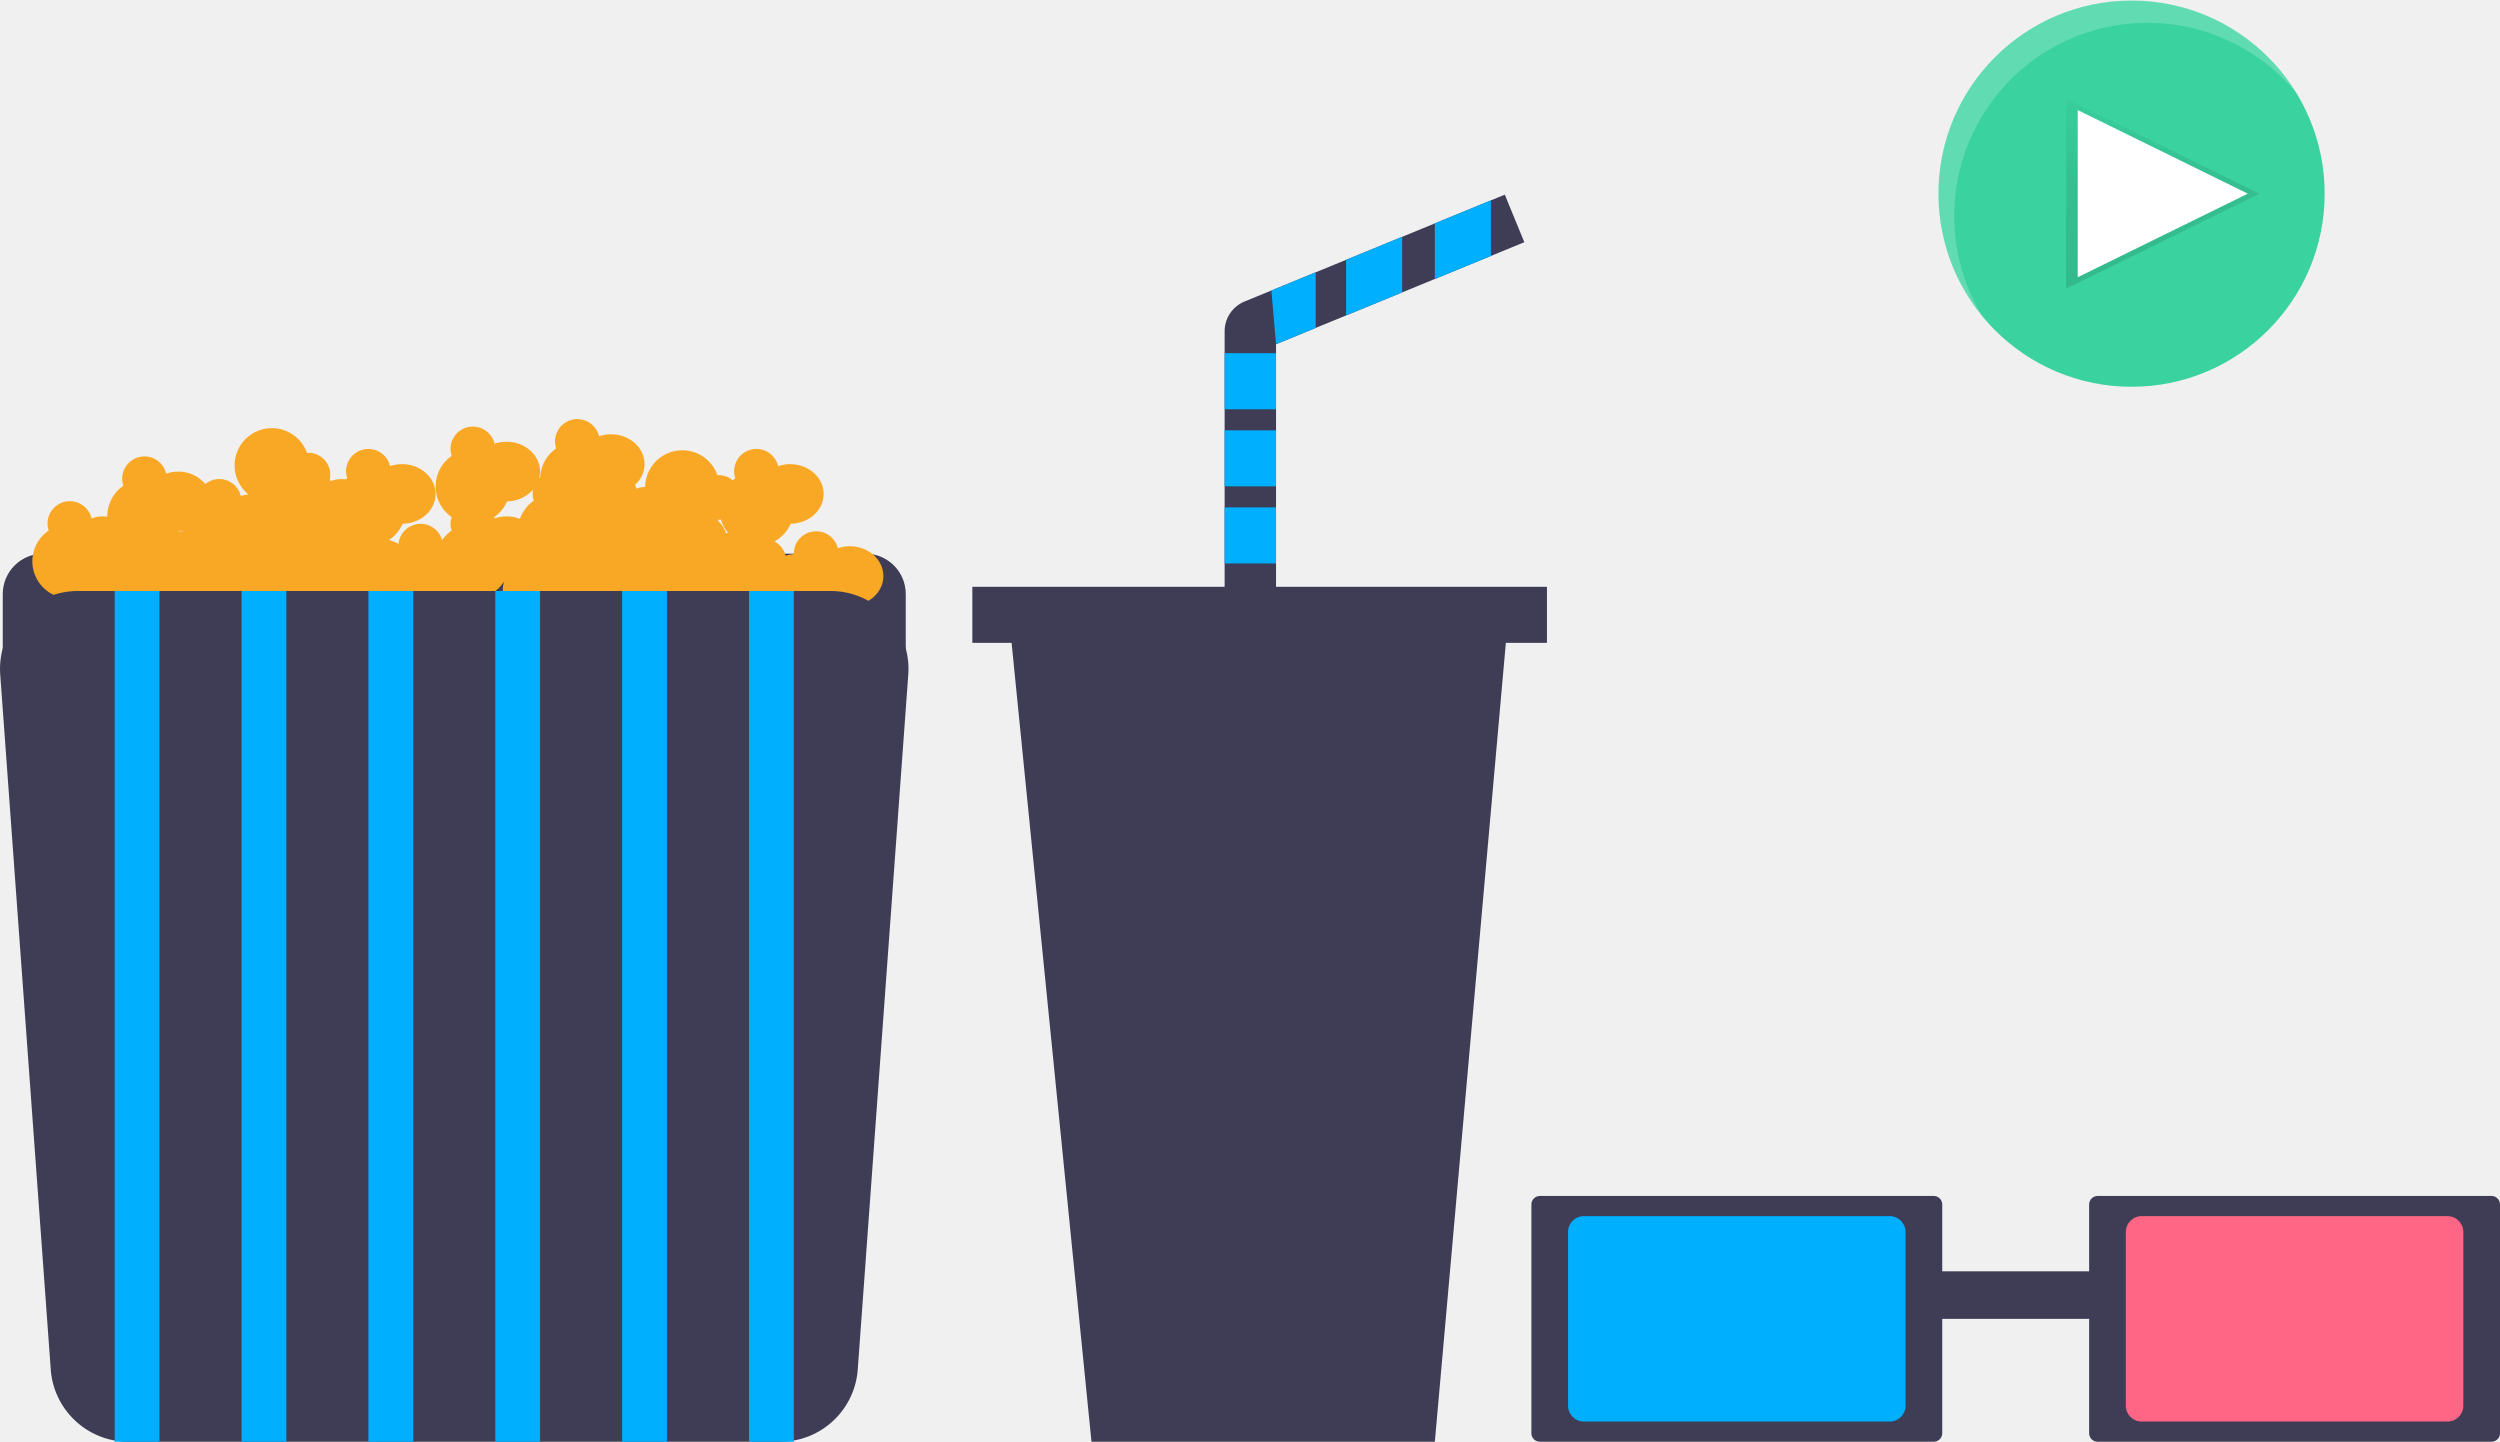
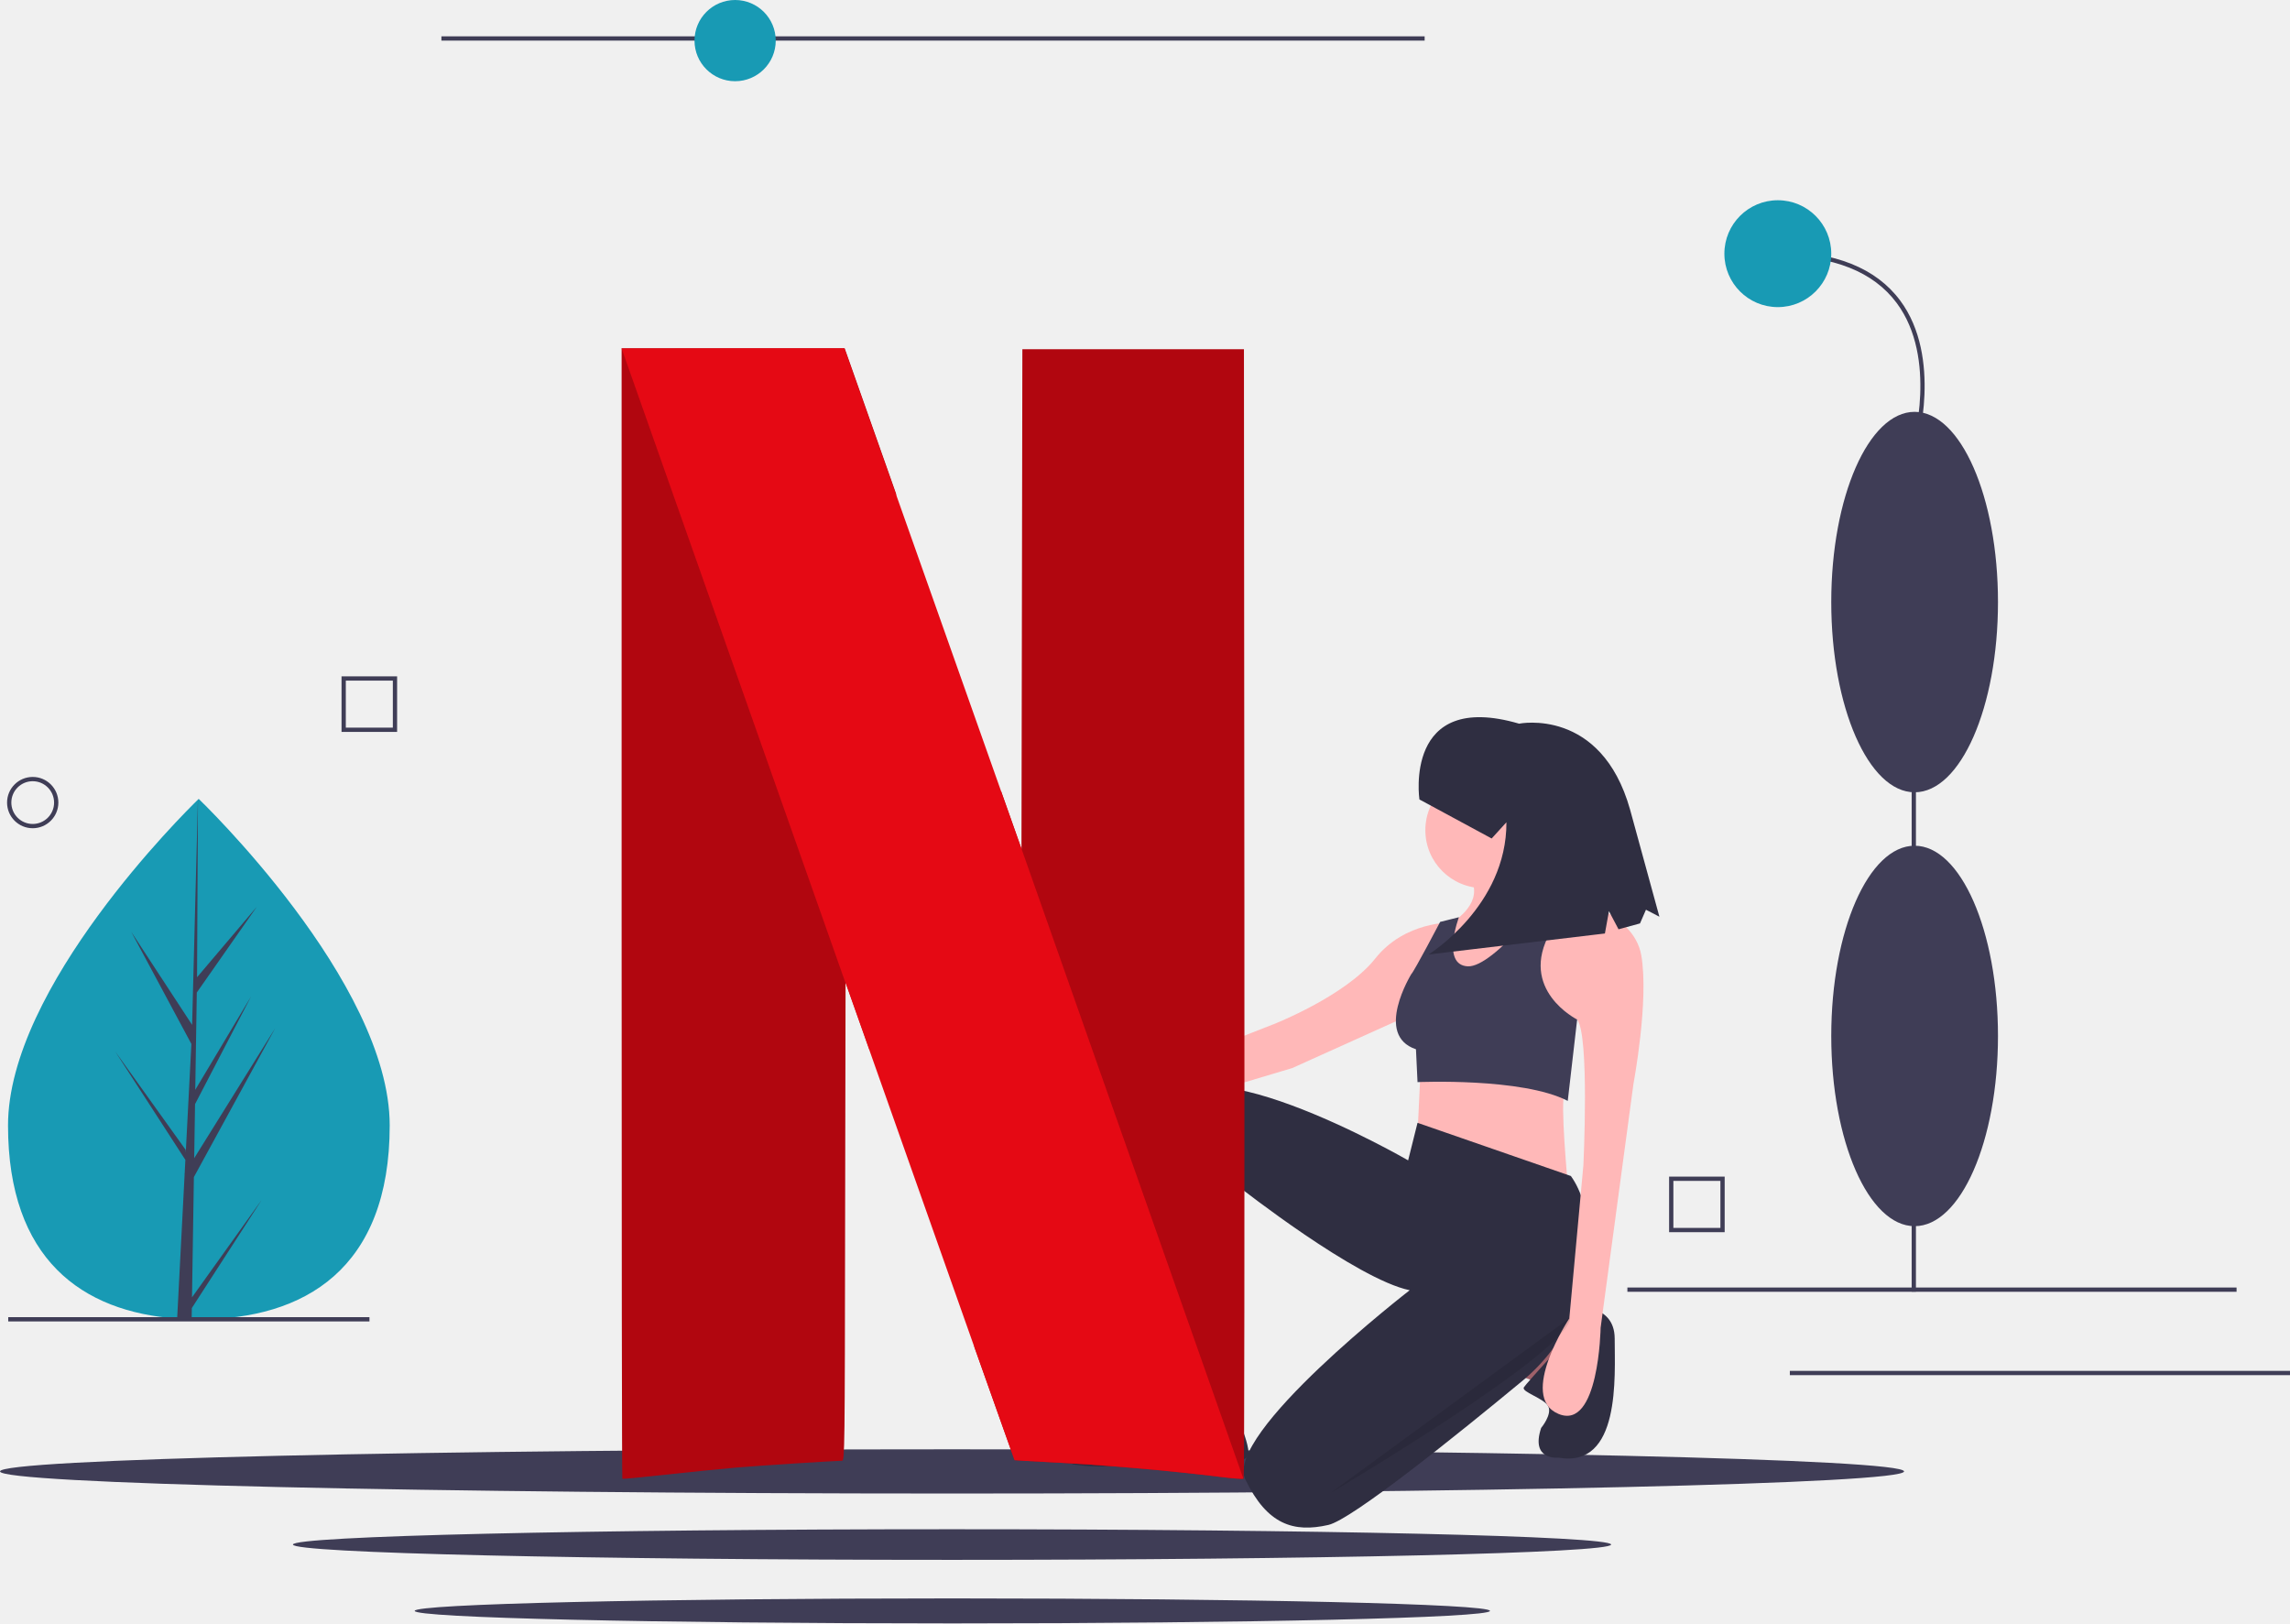
- <svg xmlns="http://www.w3.org/2000/svg" data-name="Layer 1" width="867.108" height="500.057" viewBox="0 0 867.108 500.057">
-   <defs>
-     <clipPath id="a1708186-1525-433e-878d-7c35f03ac629-48" transform="translate(-166.4459 -199.9717)">
-       <path d="M695.148,283.978l-6.77-16.49-90.27,37.06a11.15,11.15,0,0,0-6.91,10.31v97.53h17.83v-93.03Z" fill="none" />
-     </clipPath>
-     <linearGradient id="feb2277d-7772-4d61-b1af-dc7db61f73e8-49" x1="916.588" y1="601.918" x2="916.588" y2="667.798" gradientTransform="matrix(1, 0, 0, -1, -166.4459, 702.0283)" gradientUnits="userSpaceOnUse">
-       <stop offset="0" stop-opacity="0.12" />
-       <stop offset="0.55" stop-opacity="0.09" />
-       <stop offset="1" stop-opacity="0.02" />
-     </linearGradient>
-   </defs>
-   <path d="M14.955,192.036H300.153a14,14,0,0,1,14,14v22.238a0,0,0,0,1,0,0H.955a0,0,0,0,1,0,0V206.036A14,14,0,0,1,14.955,192.036Z" fill="#3f3d56" />
-   <path d="M461.186,389.419a12.842,12.842,0,0,0-4.139.705,7.751,7.751,0,0,0-15.274,1.884c0,.039.01.075.01.113a13.309,13.309,0,0,0-2.856.592,7.794,7.794,0,0,0-3.839-4.946,12.986,12.986,0,0,0,5.601-6.131c6.333-.103,11.436-4.681,11.436-10.335,0-5.718-5.215-10.354-11.648-10.354a12.842,12.842,0,0,0-4.139.705,7.74,7.74,0,1,0-14.881,4.206c-.309.215-.598.457-.887.698a7.35,7.35,0,0,0-5.293-1.762,12.891,12.891,0,0,0-25.064,4.014,13.248,13.248,0,0,0-3.055.609,7.764,7.764,0,0,0-.446-1.277,9.727,9.727,0,0,0,3.292-7.193c0-5.718-5.215-10.354-11.648-10.354a12.842,12.842,0,0,0-4.139.705,7.74,7.74,0,1,0-14.881,4.206,12.909,12.909,0,0,0-5.532,10.015c-.109.097-.235.176-.339.279a9.222,9.222,0,0,0,.301-2.263c0-5.718-5.215-10.354-11.648-10.354a12.842,12.842,0,0,0-4.139.705,7.74,7.74,0,1,0-14.881,4.206,12.908,12.908,0,0,0,0,21.239,7.059,7.059,0,0,0,0,4.645,13.069,13.069,0,0,0-3.312,3.344,7.717,7.717,0,0,0-15.12,1.307,12.332,12.332,0,0,0-3.328-1.344A13.011,13.011,0,0,0,306.093,381.635c6.333-.103,11.436-4.681,11.436-10.335,0-5.718-5.215-10.354-11.648-10.354a12.842,12.842,0,0,0-4.139.705,7.74,7.74,0,1,0-14.881,4.206c-.166.115-.316.251-.476.374-.404-.038-.796-.109-1.211-.109a12.842,12.842,0,0,0-4.139.705c-.049-.195-.13-.376-.193-.566a7.628,7.628,0,0,0-7.926-9.234,12.93,12.93,0,1,0-20.321,14.406,13.392,13.392,0,0,0-2.621.571A7.695,7.695,0,0,0,237.648,367.842a12.103,12.103,0,0,0-9.419-4.307,12.842,12.842,0,0,0-4.139.705,7.74,7.74,0,1,0-14.881,4.206,12.914,12.914,0,0,0-5.57,10.619c0,.04.012.077.012.117a10.736,10.736,0,0,0-5.445.588,7.74,7.74,0,1,0-14.881,4.206,12.889,12.889,0,0,0,10.187,23.217,12.896,12.896,0,0,0,24.367,3.31,12.899,12.899,0,0,0,23.504-.397,12.879,12.879,0,0,0,4.457-.863,12.896,12.896,0,0,0,24.015.863,12.661,12.661,0,0,0,5.429-1.343,12.883,12.883,0,0,0,23.044-1.245,13.048,13.048,0,0,0,2.07-.217,12.929,12.929,0,0,0,23.815.217,12.882,12.882,0,0,0,3.008-.444,12.618,12.618,0,0,0,14.015-5.352,12.936,12.936,0,0,0,24.392,8.384,12.662,12.662,0,0,0,5.429-1.343,12.883,12.883,0,0,0,23.044-1.245,12.661,12.661,0,0,0,5.429-1.343,12.807,12.807,0,0,0,19.187,3.719,12.887,12.887,0,0,0,23.053,5.346,12.854,12.854,0,0,0,19.63-5.133c6.333-.103,11.436-4.681,11.436-10.335C472.834,394.055,467.619,389.419,461.186,389.419ZM229.838,384.077c-.014.062-.023.126-.036.189-.094-.003-.184-.024-.279-.024a7.708,7.708,0,0,0-1.153.116c.021-.047.051-.088.071-.135A12.888,12.888,0,0,0,229.838,384.077Zm108.141-4.307c-.038-.151-.102-.289-.149-.436a13.005,13.005,0,0,0,4.5-5.464,12.117,12.117,0,0,0,8.999-4.075,7.789,7.789,0,0,0-.152,1.506,7.68,7.68,0,0,0,.393,2.323,12.99,12.99,0,0,0-4.812,6.308,12.702,12.702,0,0,0-8.78-.161Zm77.524.965c-.005-.159.015-.322.004-.48a7.727,7.727,0,0,0,.986-.067,12.829,12.829,0,0,0,2.466,4.568c-.244.069-.502.11-.74.191A7.806,7.806,0,0,0,415.503,380.735Z" transform="translate(-166.4459 -199.9717)" fill="#f9a825" />
-   <path d="M193.475,404.95a27.026,27.026,0,0,0-26.989,28.478l17.527,241.02a27.024,27.024,0,0,0,26.989,25.581H436.998a27.024,27.024,0,0,0,26.989-25.581l17.527-241.02a27.026,27.026,0,0,0-26.989-28.478Z" transform="translate(-166.4459 -199.9717)" fill="#3f3d56" />
-   <rect x="39.781" y="204.978" width="15.53" height="295.079" fill="#00b0ff" />
-   <rect x="83.784" y="204.978" width="15.53" height="295.079" fill="#00b0ff" />
-   <rect x="127.787" y="204.978" width="15.53" height="295.079" fill="#00b0ff" />
-   <rect x="171.79" y="204.978" width="15.53" height="295.079" fill="#00b0ff" />
-   <rect x="215.793" y="204.978" width="15.53" height="295.079" fill="#00b0ff" />
-   <rect x="259.796" y="204.978" width="15.53" height="295.079" fill="#00b0ff" />
-   <path id="a971f948-84ae-4583-a462-a09341ab7c50-50" data-name="2572ddba-42e8-4159-9036-35cbff74dfb7" d="M695.148,283.978l-6.77-16.49-90.27,37.06a11.15,11.15,0,0,0-6.91,10.31v97.53h17.83v-93.03Z" transform="translate(-166.4459 -199.9717)" fill="#3f3d56" />
-   <g clip-path="url(#a1708186-1525-433e-878d-7c35f03ac629-48)">
-     <rect x="497.662" y="49.597" width="19.44" height="61.57" fill="#00b0ff" />
-     <rect x="466.882" y="62.557" width="19.44" height="61.57" fill="#00b0ff" />
-     <polygon points="456.342 115.217 442.572 119.267 436.902 53.647 456.342 53.647 456.342 115.217" fill="#00b0ff" />
-     <rect x="406.112" y="122.507" width="61.57" height="19.44" fill="#00b0ff" />
-     <rect x="406.122" y="149.247" width="61.57" height="19.44" fill="#00b0ff" />
-     <rect x="406.112" y="175.987" width="61.57" height="19.44" fill="#00b0ff" />
-   </g>
-   <polygon points="497.662 500.057 378.572 500.057 349.402 208.387 523.592 208.387 497.662 500.057" fill="#3f3d56" />
-   <rect x="337.252" y="203.527" width="199.3" height="19.44" fill="#3f3d56" />
-   <circle cx="739.312" cy="67.17" r="66.98" fill="#3ad29f" />
-   <polygon points="783.662 67.17 716.622 100.11 716.622 67.17 716.622 34.23 783.662 67.17" fill="url(#feb2277d-7772-4d61-b1af-dc7db61f73e8-49)" />
-   <polygon points="779.632 67.17 720.642 96.16 720.642 67.17 720.642 38.18 779.632 67.17" fill="#fff" />
-   <path d="M844.258,274.832a67,67,0,0,1,118.62-42.66,67,67,0,1,0-108.77,77.64A66.66,66.66,0,0,1,844.258,274.832Z" transform="translate(-166.4459 -199.9717)" fill="#fff" opacity="0.2" style="isolation:isolate" />
-   <path d="M893.994,614.78a2.949,2.949,0,0,0-2.947,2.944v79.36a2.949,2.949,0,0,0,2.947,2.944h136.614a2.949,2.949,0,0,0,2.947-2.944v-79.36a2.949,2.949,0,0,0-2.947-2.944Z" transform="translate(-166.4459 -199.9717)" fill="#3f3d56" />
-   <path d="M909.261,621.779a5.494,5.494,0,0,0-5.488,5.488v60.275a5.494,5.494,0,0,0,5.488,5.488h106.08a5.494,5.494,0,0,0,5.488-5.488V627.267a5.494,5.494,0,0,0-5.488-5.488Z" transform="translate(-166.4459 -199.9717)" fill="#ff6584" />
-   <rect x="657.922" y="440.95" width="71.162" height="16.483" fill="#3f3d56" />
-   <path d="M700.539,614.78a2.949,2.949,0,0,0-2.944,2.944v79.36a2.949,2.949,0,0,0,2.944,2.944h136.616a2.949,2.949,0,0,0,2.944-2.944v-79.36a2.949,2.949,0,0,0-2.944-2.944Z" transform="translate(-166.4459 -199.9717)" fill="#3f3d56" />
-   <path d="M715.809,621.779a5.495,5.495,0,0,0-5.491,5.488v60.275a5.495,5.495,0,0,0,5.491,5.488H821.886a5.495,5.495,0,0,0,5.491-5.488V627.267a5.495,5.495,0,0,0-5.491-5.488Z" transform="translate(-166.4459 -199.9717)" fill="#00b0ff" />
+ <svg xmlns="http://www.w3.org/2000/svg" data-name="Layer 1" width="1004.253" height="711.943" viewBox="0 0 1004.253 711.943">
+   <rect x="713.674" y="564.648" width="267.145" height="1.875" fill="#3f3d56" />
+   <rect x="784.913" y="601.205" width="219.34" height="1.875" fill="#3f3d56" />
+   <rect x="838.334" y="231.233" width="1.875" height="335.244" fill="#3f3d56" />
+   <ellipse cx="839.633" cy="454.323" rx="36.557" ry="83.424" fill="#3f3d56" />
+   <ellipse cx="839.633" cy="264.04" rx="36.557" ry="83.424" fill="#3f3d56" />
+   <path d="M938.404,289.911l-1.796-.538c.114-.379,11.135-38.147-6.962-62.461-10.221-13.732-27.76-20.695-52.131-20.695V204.343c24.999,0,43.046,7.219,53.64,21.457C949.812,250.876,938.52,289.524,938.404,289.911Z" transform="translate(-97.87337 -94.02835)" fill="#3f3d56" />
+   <circle cx="779.642" cy="111.252" r="23.434" fill="#189ab4" />
+   <path d="M854.21,634.409H829.839V610.038H854.21ZM831.714,632.534h20.622V611.913H831.714Z" transform="translate(-97.87337 -94.02835)" fill="#3f3d56" />
+   <path d="M268.773,587.551c.031,63.031-37.43,85.054-83.649,85.077q-1.61.001-3.205-.034-3.213-.068-6.359-.29c-41.716-2.933-74.139-26.053-74.167-84.671-.029-60.663,77.465-137.256,83.277-142.919.005,0,.005,0,.01-.005.221-.216.334-.324.334-.324S268.743,524.525,268.773,587.551Z" transform="translate(-97.87337 -94.02835)" fill="#189ab4" />
+   <path d="M182.074,662.988l30.588-42.782-30.663,47.477-.08,4.911q-3.213-.068-6.359-.29l3.267-63.058-.026-.488.056-.093.31-5.959L148.382,555.141l30.876,43.101.078,1.264,2.468-47.643L155.445,502.709l26.679,40.782,2.546-98.778.01-.329 0.0.324-.394,77.896,26.197-30.894-26.307,37.602-.673,42.66,24.466-40.95-24.561,47.222-.374,23.721,35.507-57.002-35.642,65.278Z" transform="translate(-97.87337 -94.02835)" fill="#3f3d56" />
+   <rect x="3.607" y="577.648" width="158.412" height="1.875" fill="#3f3d56" />
+   <rect x="193.576" y="15.935" width="431.182" height="1.875" fill="#3f3d56" />
+   <circle cx="322.379" cy="17.81" r="17.81" fill="#189ab4" />
+   <path d="M112.22,457.256A11.248,11.248,0,1,1,123.468,446.008,11.261,11.261,0,0,1,112.22,457.256Zm0-20.622a9.374,9.374,0,1,0,9.374,9.374A9.384,9.384,0,0,0,112.22,436.635Z" transform="translate(-97.87337 -94.02835)" fill="#3f3d56" />
+   <path d="M272.023,415.023H247.651V390.651h24.371Zm-22.496-1.875h20.622V392.526H249.526Z" transform="translate(-97.87337 -94.02835)" fill="#3f3d56" />
+   <ellipse cx="417.5" cy="645.299" rx="417.5" ry="9.697" fill="#3f3d56" />
+   <ellipse cx="417.5" cy="677.375" rx="289.038" ry="6.714" fill="#3f3d56" />
+   <ellipse cx="417.632" cy="706.467" rx="235.781" ry="5.477" fill="#3f3d56" />
+   <path d="M720.887,562.423l-1.372,28.822,65.879,21.96s-3.431-36.371-1.372-39.802Z" transform="translate(-97.87337 -94.02835)" fill="#ffb8b8" />
+   <polygon points="515.96 596.722 509.784 620.74 538.606 620.74 538.606 596.722 515.96 596.722" fill="#ffb8b8" />
+   <polygon points="665.561 603.107 678.599 607.702 685.461 590.471 673.795 581.281 665.561 603.107" fill="#a0616a" />
+   <path d="M786.538,667.227s19.442-2.554,19.442,13.915,2.745,56.958-24.705,52.154c0,0-12.352,1.372-7.549-13.039,0,0,4.89-5.862,3.131-9.45s-12.052-6.333-10.68-8.392,16.47-18.528,16.47-18.528Z" transform="translate(-97.87337 -94.02835)" fill="#2f2e41" />
+   <path d="M786.766,609.774,719.514,586.442,715.397,602.911s-100.877-58.33-107.054-18.529c0,0-5.49,32.253,2.745,74.8l.686,34.312s17.156,4.117,25.391.686l.686-37.057s6.862-24.018,3.431-42.547c0,0,51.468,40.488,74.8,45.292,0,0-81.663,63.134-72.055,83.035s21.273,23.332,36.371,19.901c10.404-2.365,56.982-39.926,84.936-63.05a79.261,79.261,0,0,0,28.934-65.192C793.769,625.459,791.668,616.636,786.766,609.774Z" transform="translate(-97.87337 -94.02835)" fill="#2f2e41" />
+   <path d="M612.461,705.847s-.686-8.235-4.804-4.804-18.528,16.47-18.528,16.47-52.154,5.725-20.587,18.763a78.275,78.275,0,0,0,42.547-5.49s35.075,9.005,34.35.268-8.959-23.329-8.959-23.329-9.607,7.043-20.587-2.564Z" transform="translate(-97.87337 -94.02835)" fill="#2f2e41" />
+   <circle cx="650.463" cy="364.086" r="25.391" fill="#ffb8b8" />
+   <path d="M768.924,459.487s4.117,20.587,11.666,25.391l-41.861,49.409-15.784-15.097,11.666-20.587s13.039-7.549,8.921-17.842Z" transform="translate(-97.87337 -94.02835)" fill="#ffb8b8" />
+   <path d="M784.021,486.937s30.195,6.176,33.626,26.077-3.431,56.272-3.431,56.272L799.805,676.339s-.686,45.292-18.529,37.743,4.804-41.861,4.804-41.861L792.256,604.97s2.745-56.958-2.745-63.82l-21.96-6.862S772.355,488.995,784.021,486.937Z" transform="translate(-97.87337 -94.02835)" fill="#ffb8b8" />
+   <path d="M734.612,498.603s-20.587-.686-33.626,15.784-44.606,28.822-44.606,28.822l-78.918,30.881s-14.411-25.391-23.332-16.47,16.47,31.567,28.136,28.822,82.349-24.018,82.349-24.018l56.272-25.391Z" transform="translate(-97.87337 -94.02835)" fill="#ffb8b8" />
+   <path d="M779.526,483.243s-26.386,35.261-38.052,34.575-3.809-21.536-3.809-21.536L729.43,498.34s-11.288,21.536-12.661,22.909c0,0-16.47,26.763,2.059,32.94l.686,14.411s45.978-2.059,65.879,8.235l4.117-35.685s-26.077-13.039-11.666-38.429c0,0,5.112-13.301,10.602-14.674Z" transform="translate(-97.87337 -94.02835)" fill="#3f3d56" />
+   <path d="M786.423,671.878,681.428,748.737S787.109,686.29,786.423,671.878Z" transform="translate(-97.87337 -94.02835)" opacity="0.1" />
+   <ellipse cx="676.883" cy="362.027" rx="1.982" ry="4.461" fill="#ffb8b8" />
+   <path d="M720.342,444.63s-7.117-48.065,43.705-33.235c0,0,35.953-7.313,48.652,37.591l12.889,47.078-5.9-3.066-2.608,6.002-9.416,2.578-4.203-7.958-1.771,9.797L724.342,512.63s34.315-21.193,34.159-57.992l-6.477,7.113Z" transform="translate(-97.87337 -94.02835)" fill="#2f2e41" />
+   <path id="bf2f48d4-d76c-43f7-acff-29e29e6968d0-2677" data-name="path4155" d="M546.222,247.18l-.196,109.557-.196,109.557-8.999-25.433V440.797L525.159,684.693c11.477,32.346,17.607,49.627,17.673,49.692s6.586.456,14.477.848c23.868,1.174,53.474,3.717,75.973,6.521,5.217.652,9.651.978,9.978.717s.391-111.775.326-247.874l-.196-247.417h-97.167Z" transform="translate(-97.87337 -94.02835)" fill="#b1060f" />
+   <path id="bfab83f1-a1e5-4c79-84d8-61287c2d74b0-2678" data-name="path4157" d="M370.474,246.854v247.678c0,136.229.13,247.808.326,248.004s8.608-.652,18.781-1.761,24.194-2.543,31.172-3.13c10.695-.913,42.78-2.935,46.431-3,1.109,0,1.174-5.543,1.304-104.927l.196-104.927,7.76,21.911c1.174,3.391,1.565,4.434,2.739,7.76l11.673-243.83c-2.478-6.978-1.174-3.326-3.978-11.282-9.521-26.933-17.607-49.692-17.933-50.736l-.652-1.826H370.474Z" transform="translate(-97.87337 -94.02835)" fill="#b1060f" />
+   <path id="ed196cf9-a066-4498-9a77-a0c0f8894188-2679" data-name="path5721" d="M370.474,246.854,468.619,524.987v-.13l7.76,21.911c43.106,122.013,66.256,187.487,66.387,187.617.065.065,6.586.456,14.477.848,23.868,1.174,53.474,3.717,75.973,6.521,5.152.652,9.651.978,9.912.717L545.831,466.23v.065l-8.999-25.433c-8.804-24.846-14.673-41.475-50.083-141.512-9.521-26.933-17.607-49.692-17.934-50.736l-.652-1.826H419.318l-48.844.065Z" transform="translate(-97.87337 -94.02835)" fill="#e50914" />
</svg>
